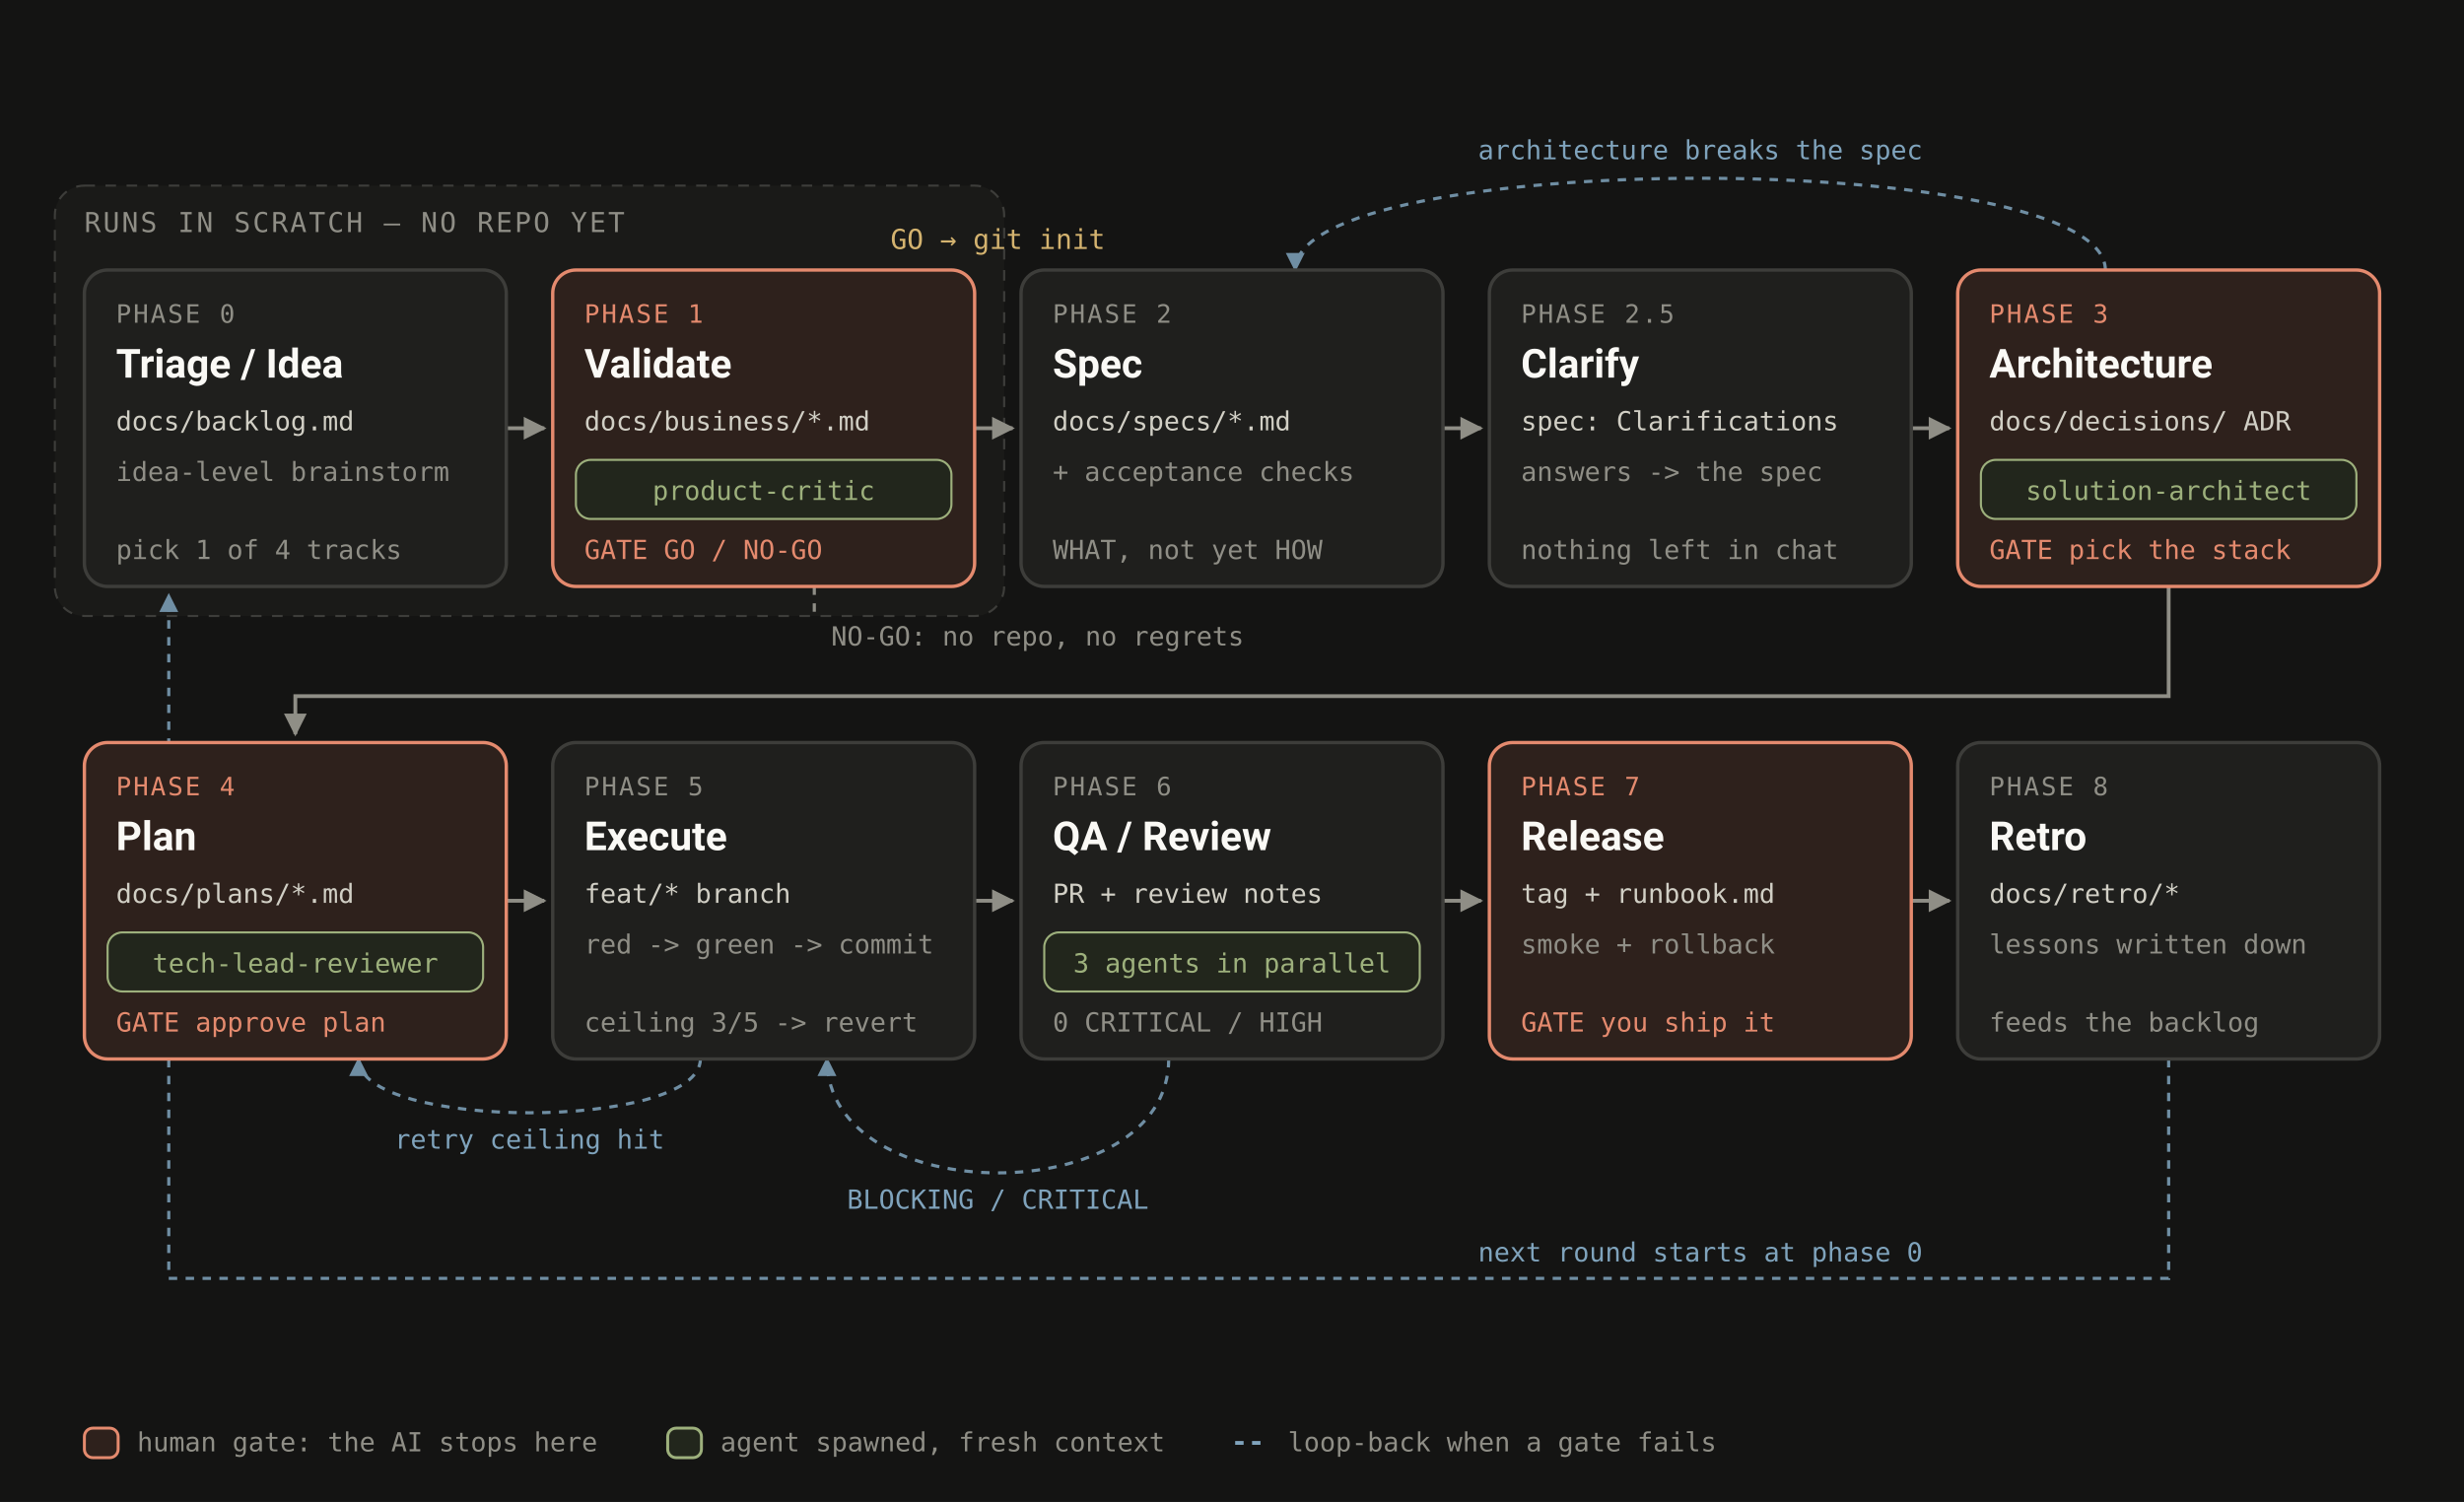
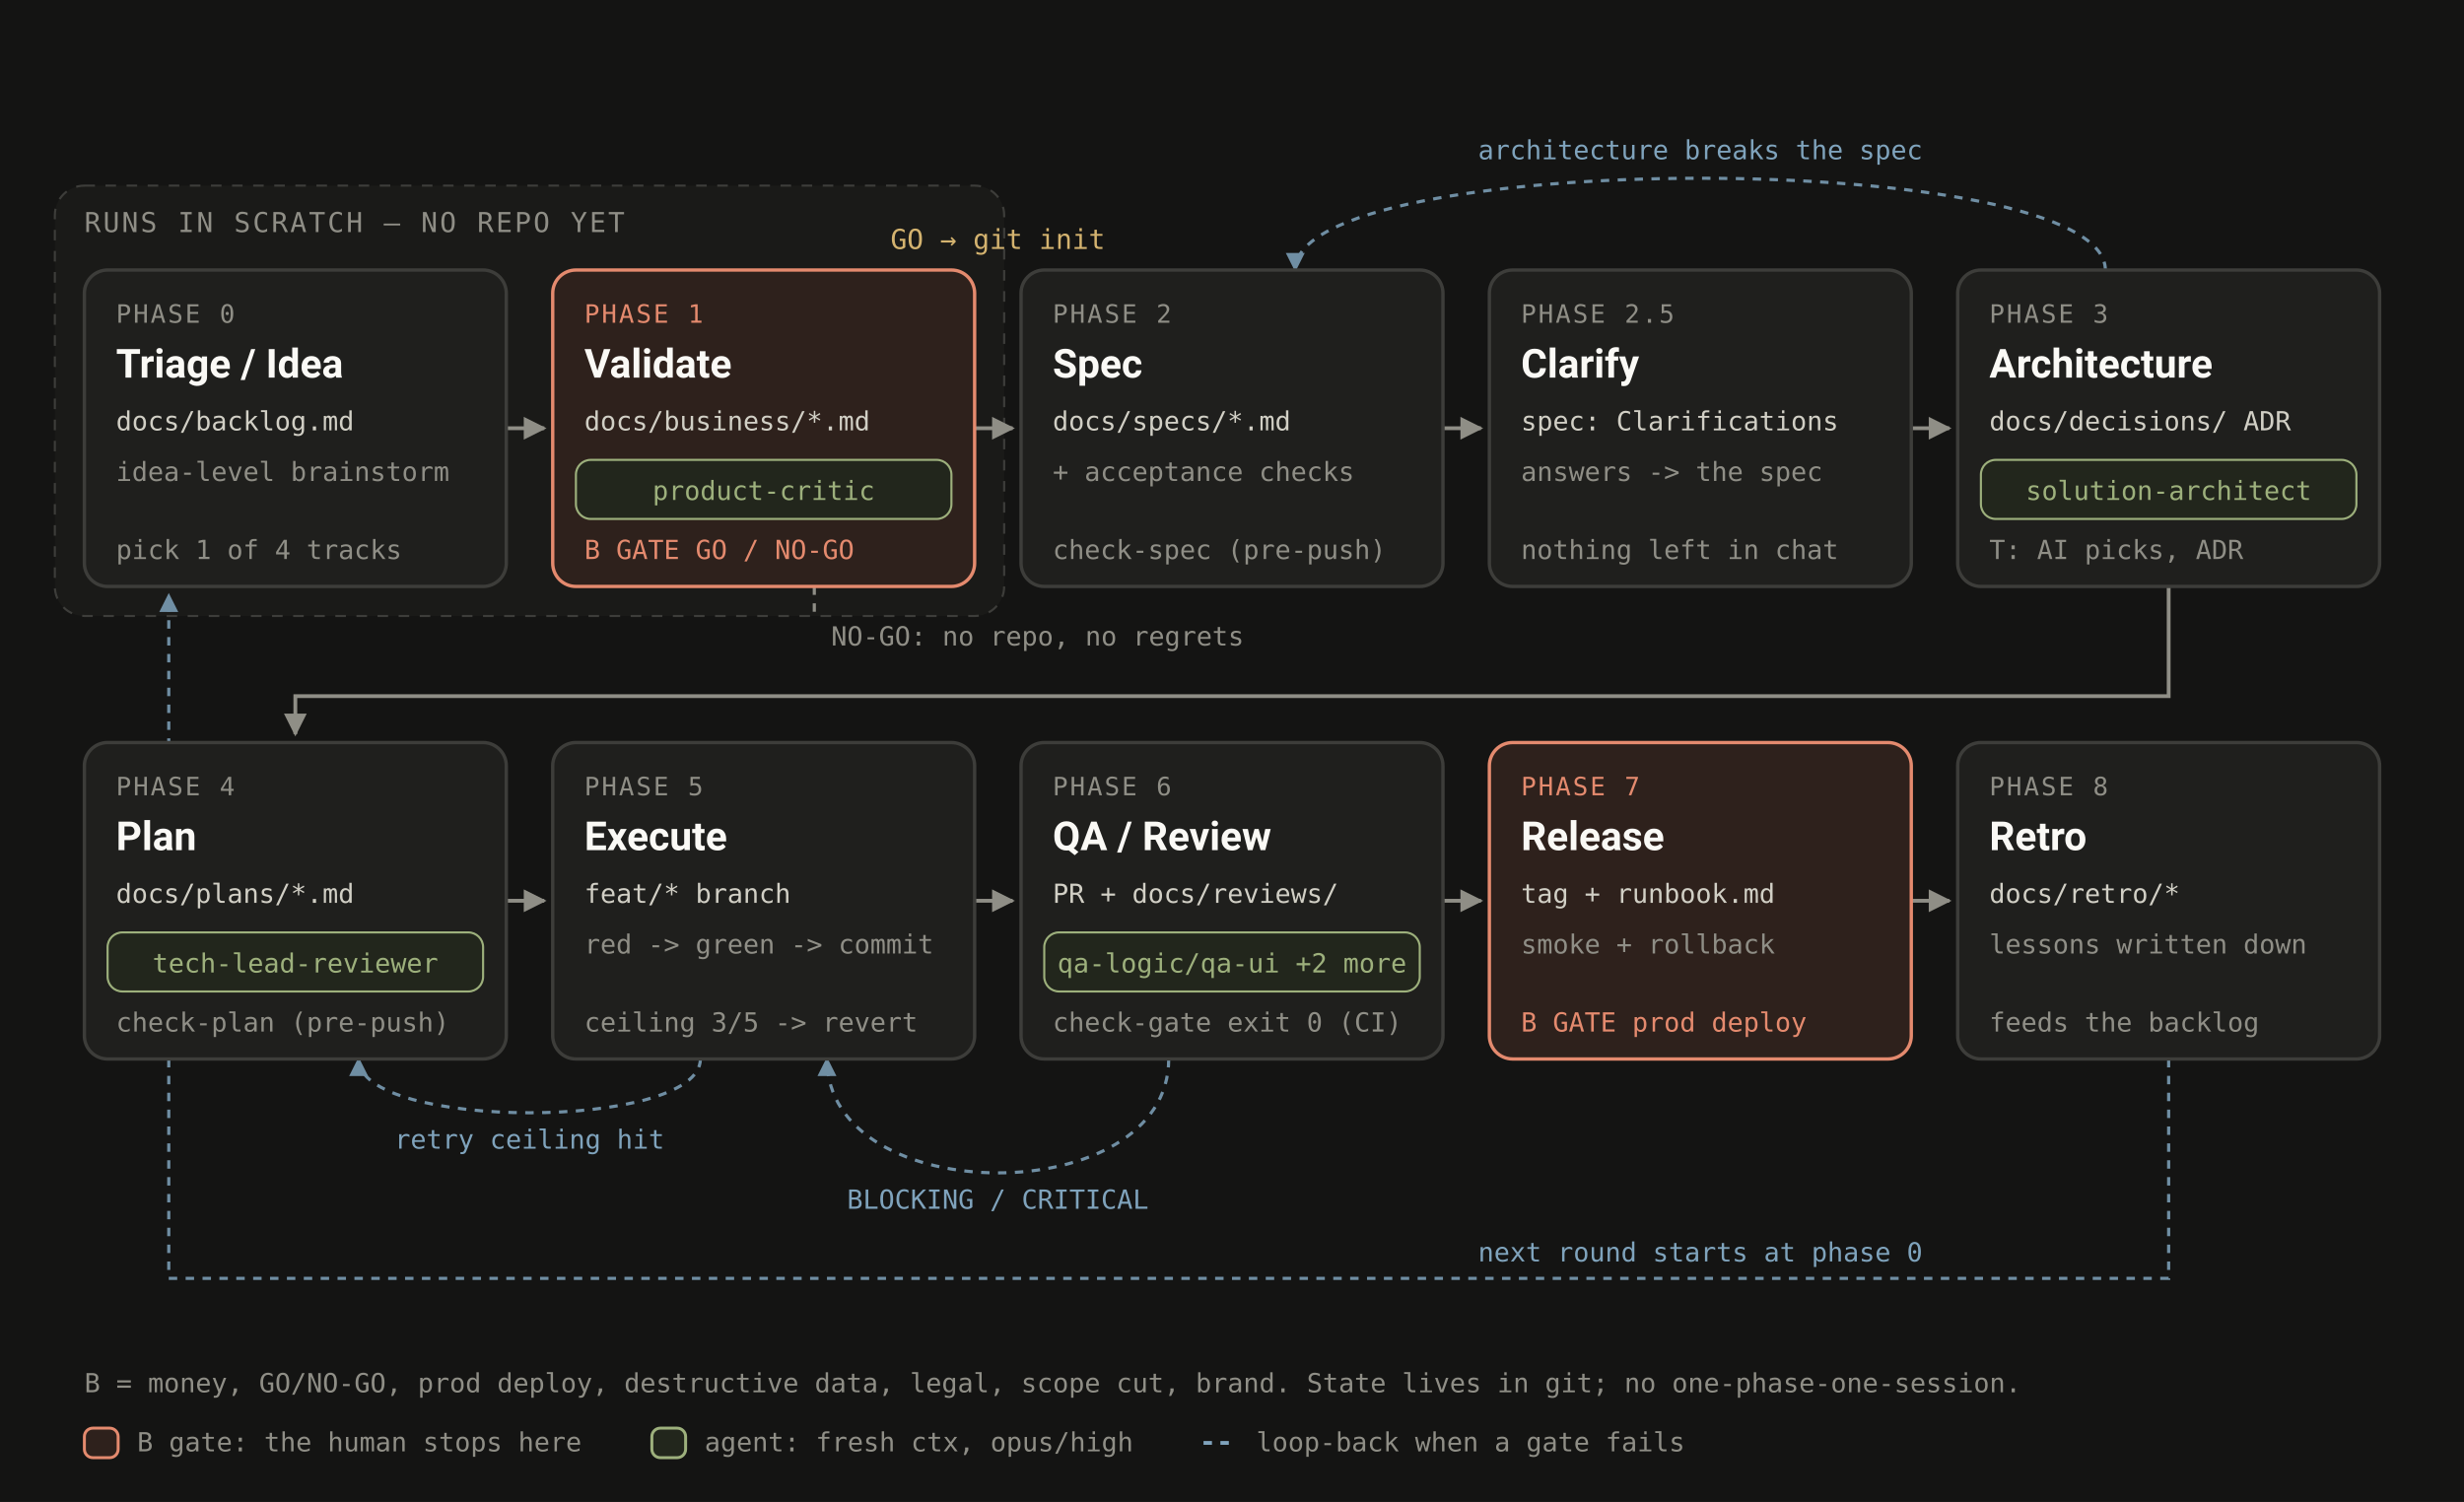
<svg xmlns="http://www.w3.org/2000/svg" viewBox="0 0 1168 712" width="1168" height="712" font-family="ui-sans-serif, system-ui, -apple-system, Segoe UI, Roboto, sans-serif" role="img" aria-label="solo-sdlc nine phase pipeline">
  <rect width="1168" height="712" fill="#141413" />
  <defs>
    <marker id="ar" viewBox="0 0 10 10" refX="9" refY="5" markerWidth="6" markerHeight="6" orient="auto-start-reverse">
      <path d="M0,0 L10,5 L0,10 z" fill="#8F8E86" />
    </marker>
    <marker id="arc" viewBox="0 0 10 10" refX="9" refY="5" markerWidth="6" markerHeight="6" orient="auto-start-reverse">
      <path d="M0,0 L10,5 L0,10 z" fill="#E48A6E" />
    </marker>
    <marker id="arb" viewBox="0 0 10 10" refX="9" refY="5" markerWidth="6" markerHeight="6" orient="auto-start-reverse">
      <path d="M0,0 L10,5 L0,10 z" fill="#7FA3BC" />
    </marker>
  </defs>
  <rect x="26" y="88" width="450" height="204" rx="14" fill="#1A1A18" stroke="#3D3D3A" stroke-width="1" stroke-dasharray="5 5" />
  <text x="40" y="110" font-family="ui-monospace, SFMono-Regular, Menlo, Consolas, monospace" font-size="13" fill="#8F8E86" letter-spacing="0.08em">RUNS IN SCRATCH — NO REPO YET</text>
  <path d="M240,203.0 L258,203.0" stroke="#8F8E86" stroke-width="1.8" fill="none" marker-end="url(#ar)" />
  <path d="M462,203.0 L480,203.0" stroke="#8F8E86" stroke-width="1.8" fill="none" marker-end="url(#ar)" />
  <path d="M684,203.0 L702,203.0" stroke="#8F8E86" stroke-width="1.8" fill="none" marker-end="url(#ar)" />
  <path d="M906,203.0 L924,203.0" stroke="#8F8E86" stroke-width="1.8" fill="none" marker-end="url(#ar)" />
  <path d="M240,427.0 L258,427.0" stroke="#8F8E86" stroke-width="1.8" fill="none" marker-end="url(#ar)" />
  <path d="M462,427.0 L480,427.0" stroke="#8F8E86" stroke-width="1.8" fill="none" marker-end="url(#ar)" />
  <path d="M684,427.0 L702,427.0" stroke="#8F8E86" stroke-width="1.8" fill="none" marker-end="url(#ar)" />
  <path d="M906,427.0 L924,427.0" stroke="#8F8E86" stroke-width="1.8" fill="none" marker-end="url(#ar)" />
  <path d="M1028.0,278 L1028.0,330 L140.0,330 L140.0,348" stroke="#8F8E86" stroke-width="1.8" fill="none" marker-end="url(#ar)" />
  <text x="473.0" y="118" font-family="ui-monospace, SFMono-Regular, Menlo, Consolas, monospace" font-size="13" fill="#D4B36F" text-anchor="middle">GO → git init</text>
  <path d="M998.0,128 C998.0,70 614.0,70 614.0,128" stroke="#7FA3BC" stroke-width="1.5" stroke-dasharray="4 4" fill="none" marker-end="url(#arb)" opacity="0.85" />
  <text x="806.0" y="75.5" font-family="ui-monospace, SFMono-Regular, Menlo, Consolas, monospace" font-size="12.5" fill="#7FA3BC" text-anchor="middle">architecture breaks the spec</text>
  <path d="M332.0,502 C332.0,536 170.0,536 170.0,502" stroke="#7FA3BC" stroke-width="1.5" stroke-dasharray="4 4" fill="none" marker-end="url(#arb)" opacity="0.85" />
  <text x="251.0" y="544.5" font-family="ui-monospace, SFMono-Regular, Menlo, Consolas, monospace" font-size="12.5" fill="#7FA3BC" text-anchor="middle">retry ceiling hit</text>
  <path d="M554.0,502 C554.0,574 392.0,574 392.0,502" stroke="#7FA3BC" stroke-width="1.5" stroke-dasharray="4 4" fill="none" marker-end="url(#arb)" opacity="0.85" />
  <text x="473.0" y="573.0" font-family="ui-monospace, SFMono-Regular, Menlo, Consolas, monospace" font-size="12.5" fill="#7FA3BC" text-anchor="middle">BLOCKING / CRITICAL</text>
  <path d="M1028.0,502 L1028.0,606 L80.0,606 L80.0,282" stroke="#7FA3BC" stroke-width="1.5" stroke-dasharray="4 4" fill="none" marker-end="url(#arb)" opacity="0.85" />
  <text x="806.0" y="598" font-family="ui-monospace, SFMono-Regular, Menlo, Consolas, monospace" font-size="12.5" fill="#7FA3BC" text-anchor="middle">next round starts at phase 0</text>
  <path d="M386.0,278 L386.0,292" stroke="#8F8E86" stroke-width="1.5" stroke-dasharray="4 4" fill="none" />
  <text x="394.0" y="306" font-family="ui-monospace, SFMono-Regular, Menlo, Consolas, monospace" font-size="12.5" fill="#8F8E86">NO-GO: no repo, no regrets</text>
  <rect x="40" y="128" width="200" height="150" rx="11" fill="#1F1F1D" stroke="#3D3D3A" stroke-width="1.6" />
  <text x="55" y="153" font-family="ui-monospace, SFMono-Regular, Menlo, Consolas, monospace" font-size="12" fill="#8F8E86" letter-spacing="0.08em">PHASE 0</text>
  <text x="55" y="179" font-size="19" font-weight="600" fill="#FAF9F5">Triage / Idea</text>
  <text x="55" y="204" font-family="ui-monospace, SFMono-Regular, Menlo, Consolas, monospace" font-size="12.5" fill="#D1CFC5">docs/backlog.md</text>
  <text x="55" y="265" font-family="ui-monospace, SFMono-Regular, Menlo, Consolas, monospace" font-size="12.5" fill="#8F8E86">pick 1 of 4 tracks</text>
  <text x="55" y="228" font-family="ui-monospace, SFMono-Regular, Menlo, Consolas, monospace" font-size="12.5" fill="#8F8E86">idea-level brainstorm</text>
  <rect x="262" y="128" width="200" height="150" rx="11" fill="#2E211C" stroke="#E48A6E" stroke-width="1.6" />
  <text x="277" y="153" font-family="ui-monospace, SFMono-Regular, Menlo, Consolas, monospace" font-size="12" fill="#E48A6E" letter-spacing="0.08em">PHASE 1</text>
  <text x="277" y="179" font-size="19" font-weight="600" fill="#FAF9F5">Validate</text>
  <text x="277" y="204" font-family="ui-monospace, SFMono-Regular, Menlo, Consolas, monospace" font-size="12.5" fill="#D1CFC5">docs/business/*.md</text>
-   <text x="277" y="265" font-family="ui-monospace, SFMono-Regular, Menlo, Consolas, monospace" font-size="12.5" fill="#E48A6E">GATE  GO / NO-GO</text>
+   <text x="277" y="265" font-family="ui-monospace, SFMono-Regular, Menlo, Consolas, monospace" font-size="12.5" fill="#E48A6E">B GATE  GO / NO-GO</text>
  <rect x="273" y="218" width="178" height="28" rx="7" fill="#22261C" stroke="#9DB07C" stroke-width="1" />
  <text x="362.0" y="237" font-family="ui-monospace, SFMono-Regular, Menlo, Consolas, monospace" font-size="12.5" fill="#9DB07C" text-anchor="middle">product-critic</text>
  <rect x="484" y="128" width="200" height="150" rx="11" fill="#1F1F1D" stroke="#3D3D3A" stroke-width="1.6" />
  <text x="499" y="153" font-family="ui-monospace, SFMono-Regular, Menlo, Consolas, monospace" font-size="12" fill="#8F8E86" letter-spacing="0.08em">PHASE 2</text>
  <text x="499" y="179" font-size="19" font-weight="600" fill="#FAF9F5">Spec</text>
  <text x="499" y="204" font-family="ui-monospace, SFMono-Regular, Menlo, Consolas, monospace" font-size="12.5" fill="#D1CFC5">docs/specs/*.md</text>
-   <text x="499" y="265" font-family="ui-monospace, SFMono-Regular, Menlo, Consolas, monospace" font-size="12.5" fill="#8F8E86">WHAT, not yet HOW</text>
+   <text x="499" y="265" font-family="ui-monospace, SFMono-Regular, Menlo, Consolas, monospace" font-size="12.5" fill="#8F8E86">check-spec (pre-push)</text>
  <text x="499" y="228" font-family="ui-monospace, SFMono-Regular, Menlo, Consolas, monospace" font-size="12.5" fill="#8F8E86">+ acceptance checks</text>
  <rect x="706" y="128" width="200" height="150" rx="11" fill="#1F1F1D" stroke="#3D3D3A" stroke-width="1.6" />
  <text x="721" y="153" font-family="ui-monospace, SFMono-Regular, Menlo, Consolas, monospace" font-size="12" fill="#8F8E86" letter-spacing="0.08em">PHASE 2.5</text>
  <text x="721" y="179" font-size="19" font-weight="600" fill="#FAF9F5">Clarify</text>
  <text x="721" y="204" font-family="ui-monospace, SFMono-Regular, Menlo, Consolas, monospace" font-size="12.5" fill="#D1CFC5">spec: Clarifications</text>
  <text x="721" y="265" font-family="ui-monospace, SFMono-Regular, Menlo, Consolas, monospace" font-size="12.5" fill="#8F8E86">nothing left in chat</text>
  <text x="721" y="228" font-family="ui-monospace, SFMono-Regular, Menlo, Consolas, monospace" font-size="12.5" fill="#8F8E86">answers -&gt; the spec</text>
-   <rect x="928" y="128" width="200" height="150" rx="11" fill="#2E211C" stroke="#E48A6E" stroke-width="1.6" />
-   <text x="943" y="153" font-family="ui-monospace, SFMono-Regular, Menlo, Consolas, monospace" font-size="12" fill="#E48A6E" letter-spacing="0.08em">PHASE 3</text>
+   <rect x="928" y="128" width="200" height="150" rx="11" fill="#1F1F1D" stroke="#3D3D3A" stroke-width="1.6" />
+   <text x="943" y="153" font-family="ui-monospace, SFMono-Regular, Menlo, Consolas, monospace" font-size="12" fill="#8F8E86" letter-spacing="0.08em">PHASE 3</text>
  <text x="943" y="179" font-size="19" font-weight="600" fill="#FAF9F5">Architecture</text>
  <text x="943" y="204" font-family="ui-monospace, SFMono-Regular, Menlo, Consolas, monospace" font-size="12.5" fill="#D1CFC5">docs/decisions/ ADR</text>
-   <text x="943" y="265" font-family="ui-monospace, SFMono-Regular, Menlo, Consolas, monospace" font-size="12.5" fill="#E48A6E">GATE  pick the stack</text>
+   <text x="943" y="265" font-family="ui-monospace, SFMono-Regular, Menlo, Consolas, monospace" font-size="12.5" fill="#8F8E86">T: AI picks, ADR</text>
  <rect x="939" y="218" width="178" height="28" rx="7" fill="#22261C" stroke="#9DB07C" stroke-width="1" />
  <text x="1028.0" y="237" font-family="ui-monospace, SFMono-Regular, Menlo, Consolas, monospace" font-size="12.5" fill="#9DB07C" text-anchor="middle">solution-architect</text>
-   <rect x="40" y="352" width="200" height="150" rx="11" fill="#2E211C" stroke="#E48A6E" stroke-width="1.6" />
-   <text x="55" y="377" font-family="ui-monospace, SFMono-Regular, Menlo, Consolas, monospace" font-size="12" fill="#E48A6E" letter-spacing="0.08em">PHASE 4</text>
+   <rect x="40" y="352" width="200" height="150" rx="11" fill="#1F1F1D" stroke="#3D3D3A" stroke-width="1.6" />
+   <text x="55" y="377" font-family="ui-monospace, SFMono-Regular, Menlo, Consolas, monospace" font-size="12" fill="#8F8E86" letter-spacing="0.08em">PHASE 4</text>
  <text x="55" y="403" font-size="19" font-weight="600" fill="#FAF9F5">Plan</text>
  <text x="55" y="428" font-family="ui-monospace, SFMono-Regular, Menlo, Consolas, monospace" font-size="12.5" fill="#D1CFC5">docs/plans/*.md</text>
-   <text x="55" y="489" font-family="ui-monospace, SFMono-Regular, Menlo, Consolas, monospace" font-size="12.5" fill="#E48A6E">GATE  approve plan</text>
+   <text x="55" y="489" font-family="ui-monospace, SFMono-Regular, Menlo, Consolas, monospace" font-size="12.5" fill="#8F8E86">check-plan (pre-push)</text>
  <rect x="51" y="442" width="178" height="28" rx="7" fill="#22261C" stroke="#9DB07C" stroke-width="1" />
  <text x="140.0" y="461" font-family="ui-monospace, SFMono-Regular, Menlo, Consolas, monospace" font-size="12.5" fill="#9DB07C" text-anchor="middle">tech-lead-reviewer</text>
  <rect x="262" y="352" width="200" height="150" rx="11" fill="#1F1F1D" stroke="#3D3D3A" stroke-width="1.6" />
  <text x="277" y="377" font-family="ui-monospace, SFMono-Regular, Menlo, Consolas, monospace" font-size="12" fill="#8F8E86" letter-spacing="0.08em">PHASE 5</text>
  <text x="277" y="403" font-size="19" font-weight="600" fill="#FAF9F5">Execute</text>
  <text x="277" y="428" font-family="ui-monospace, SFMono-Regular, Menlo, Consolas, monospace" font-size="12.5" fill="#D1CFC5">feat/* branch</text>
  <text x="277" y="489" font-family="ui-monospace, SFMono-Regular, Menlo, Consolas, monospace" font-size="12.5" fill="#8F8E86">ceiling 3/5 -&gt; revert</text>
  <text x="277" y="452" font-family="ui-monospace, SFMono-Regular, Menlo, Consolas, monospace" font-size="12.5" fill="#8F8E86">red -&gt; green -&gt; commit</text>
  <rect x="484" y="352" width="200" height="150" rx="11" fill="#1F1F1D" stroke="#3D3D3A" stroke-width="1.6" />
  <text x="499" y="377" font-family="ui-monospace, SFMono-Regular, Menlo, Consolas, monospace" font-size="12" fill="#8F8E86" letter-spacing="0.08em">PHASE 6</text>
  <text x="499" y="403" font-size="19" font-weight="600" fill="#FAF9F5">QA / Review</text>
-   <text x="499" y="428" font-family="ui-monospace, SFMono-Regular, Menlo, Consolas, monospace" font-size="12.5" fill="#D1CFC5">PR + review notes</text>
-   <text x="499" y="489" font-family="ui-monospace, SFMono-Regular, Menlo, Consolas, monospace" font-size="12.5" fill="#8F8E86">0 CRITICAL / HIGH</text>
+   <text x="499" y="428" font-family="ui-monospace, SFMono-Regular, Menlo, Consolas, monospace" font-size="12.5" fill="#D1CFC5">PR + docs/reviews/</text>
+   <text x="499" y="489" font-family="ui-monospace, SFMono-Regular, Menlo, Consolas, monospace" font-size="12.5" fill="#8F8E86">check-gate exit 0 (CI)</text>
  <rect x="495" y="442" width="178" height="28" rx="7" fill="#22261C" stroke="#9DB07C" stroke-width="1" />
-   <text x="584.0" y="461" font-family="ui-monospace, SFMono-Regular, Menlo, Consolas, monospace" font-size="12.5" fill="#9DB07C" text-anchor="middle">3 agents in parallel</text>
+   <text x="584.0" y="461" font-family="ui-monospace, SFMono-Regular, Menlo, Consolas, monospace" font-size="12.5" fill="#9DB07C" text-anchor="middle">qa-logic/qa-ui +2 more</text>
  <rect x="706" y="352" width="200" height="150" rx="11" fill="#2E211C" stroke="#E48A6E" stroke-width="1.6" />
  <text x="721" y="377" font-family="ui-monospace, SFMono-Regular, Menlo, Consolas, monospace" font-size="12" fill="#E48A6E" letter-spacing="0.08em">PHASE 7</text>
  <text x="721" y="403" font-size="19" font-weight="600" fill="#FAF9F5">Release</text>
  <text x="721" y="428" font-family="ui-monospace, SFMono-Regular, Menlo, Consolas, monospace" font-size="12.5" fill="#D1CFC5">tag + runbook.md</text>
-   <text x="721" y="489" font-family="ui-monospace, SFMono-Regular, Menlo, Consolas, monospace" font-size="12.5" fill="#E48A6E">GATE  you ship it</text>
+   <text x="721" y="489" font-family="ui-monospace, SFMono-Regular, Menlo, Consolas, monospace" font-size="12.5" fill="#E48A6E">B GATE  prod deploy</text>
  <text x="721" y="452" font-family="ui-monospace, SFMono-Regular, Menlo, Consolas, monospace" font-size="12.5" fill="#8F8E86">smoke + rollback</text>
  <rect x="928" y="352" width="200" height="150" rx="11" fill="#1F1F1D" stroke="#3D3D3A" stroke-width="1.6" />
  <text x="943" y="377" font-family="ui-monospace, SFMono-Regular, Menlo, Consolas, monospace" font-size="12" fill="#8F8E86" letter-spacing="0.08em">PHASE 8</text>
  <text x="943" y="403" font-size="19" font-weight="600" fill="#FAF9F5">Retro</text>
  <text x="943" y="428" font-family="ui-monospace, SFMono-Regular, Menlo, Consolas, monospace" font-size="12.5" fill="#D1CFC5">docs/retro/*</text>
  <text x="943" y="489" font-family="ui-monospace, SFMono-Regular, Menlo, Consolas, monospace" font-size="12.5" fill="#8F8E86">feeds the backlog</text>
  <text x="943" y="452" font-family="ui-monospace, SFMono-Regular, Menlo, Consolas, monospace" font-size="12.5" fill="#8F8E86">lessons written down</text>
+   <text x="40" y="660" font-family="ui-monospace, SFMono-Regular, Menlo, Consolas, monospace" font-size="12.5" fill="#8F8E86">B = money, GO/NO-GO, prod deploy, destructive data, legal, scope cut, brand. State lives in git; no one-phase-one-session.</text>
  <rect x="40" y="677" width="16" height="14" rx="4" fill="#2E211C" stroke="#E48A6E" stroke-width="1.4" />
-   <text x="65" y="688" font-family="ui-monospace, SFMono-Regular, Menlo, Consolas, monospace" font-size="12.5" fill="#8F8E86">human gate: the AI stops here</text>
-   <rect x="316.5" y="677" width="16" height="14" rx="4" fill="#22261C" stroke="#9DB07C" stroke-width="1.4" />
-   <text x="341.5" y="688" font-family="ui-monospace, SFMono-Regular, Menlo, Consolas, monospace" font-size="12.5" fill="#8F8E86">agent spawned, fresh context</text>
-   <path d="M585.5,684 L601.5,684" stroke="#7FA3BC" stroke-width="1.8" stroke-dasharray="4 4" />
-   <text x="610.5" y="688" font-family="ui-monospace, SFMono-Regular, Menlo, Consolas, monospace" font-size="12.5" fill="#8F8E86">loop-back when a gate fails</text>
+   <text x="65" y="688" font-family="ui-monospace, SFMono-Regular, Menlo, Consolas, monospace" font-size="12.5" fill="#8F8E86">B gate: the human stops here</text>
+   <rect x="309.0" y="677" width="16" height="14" rx="4" fill="#22261C" stroke="#9DB07C" stroke-width="1.4" />
+   <text x="334.0" y="688" font-family="ui-monospace, SFMono-Regular, Menlo, Consolas, monospace" font-size="12.5" fill="#8F8E86">agent: fresh ctx, opus/high</text>
+   <path d="M570.5,684 L586.5,684" stroke="#7FA3BC" stroke-width="1.8" stroke-dasharray="4 4" />
+   <text x="595.5" y="688" font-family="ui-monospace, SFMono-Regular, Menlo, Consolas, monospace" font-size="12.5" fill="#8F8E86">loop-back when a gate fails</text>
</svg>
